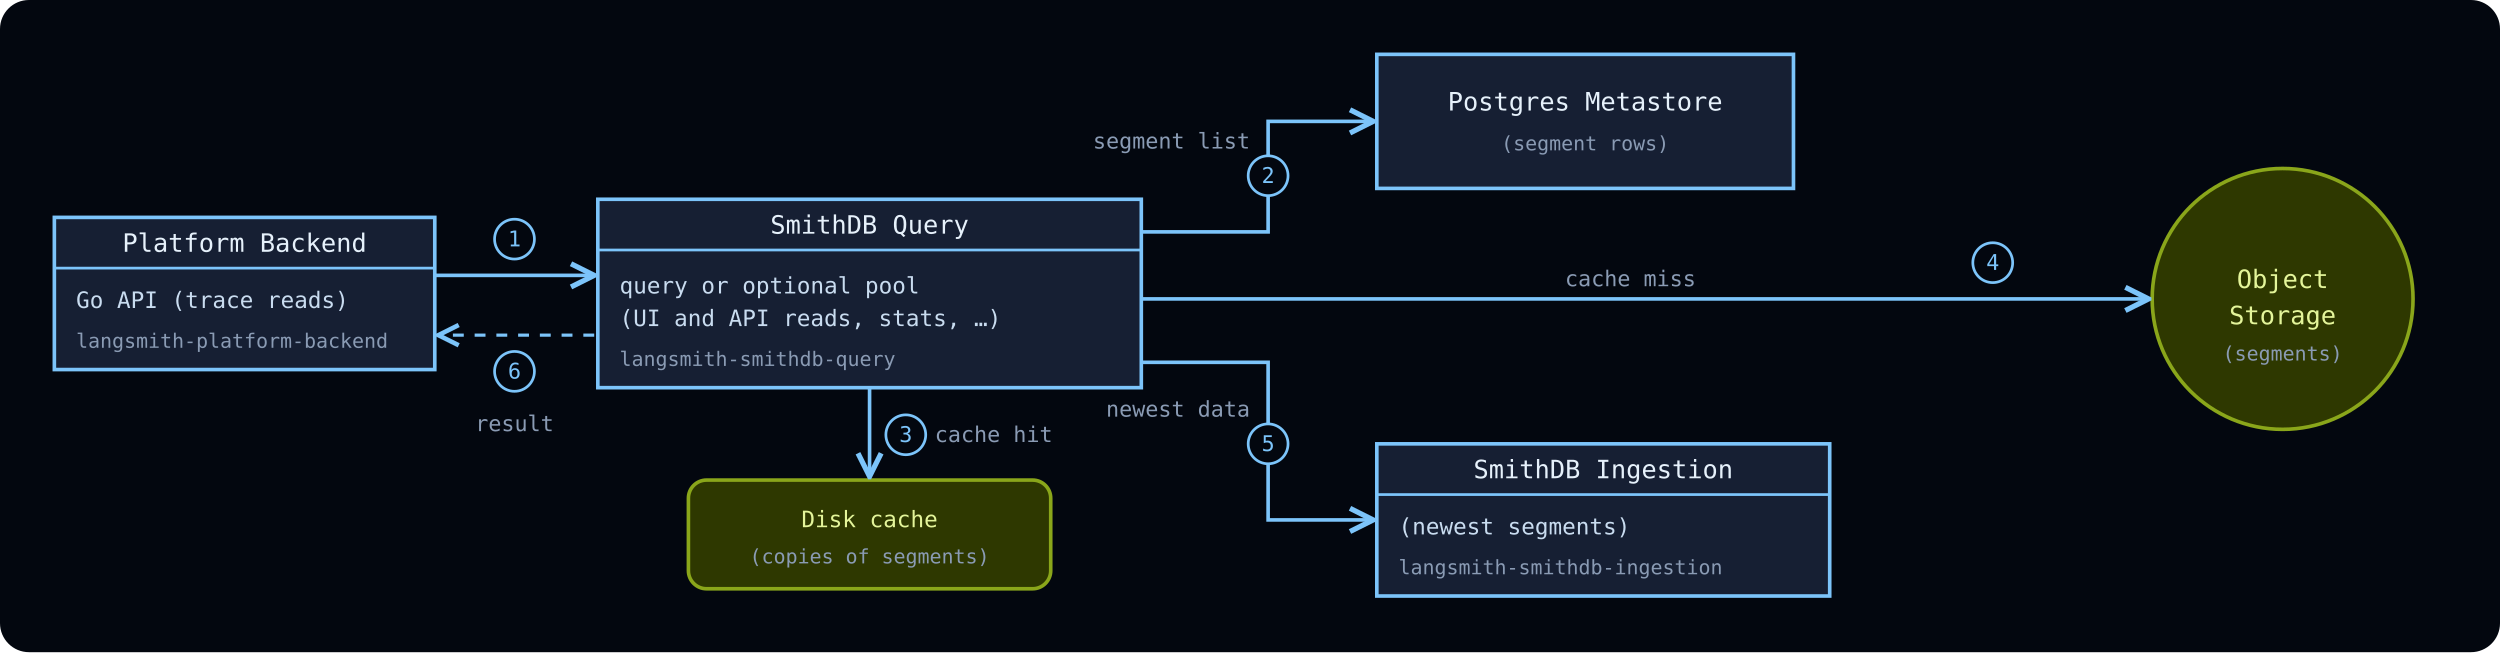
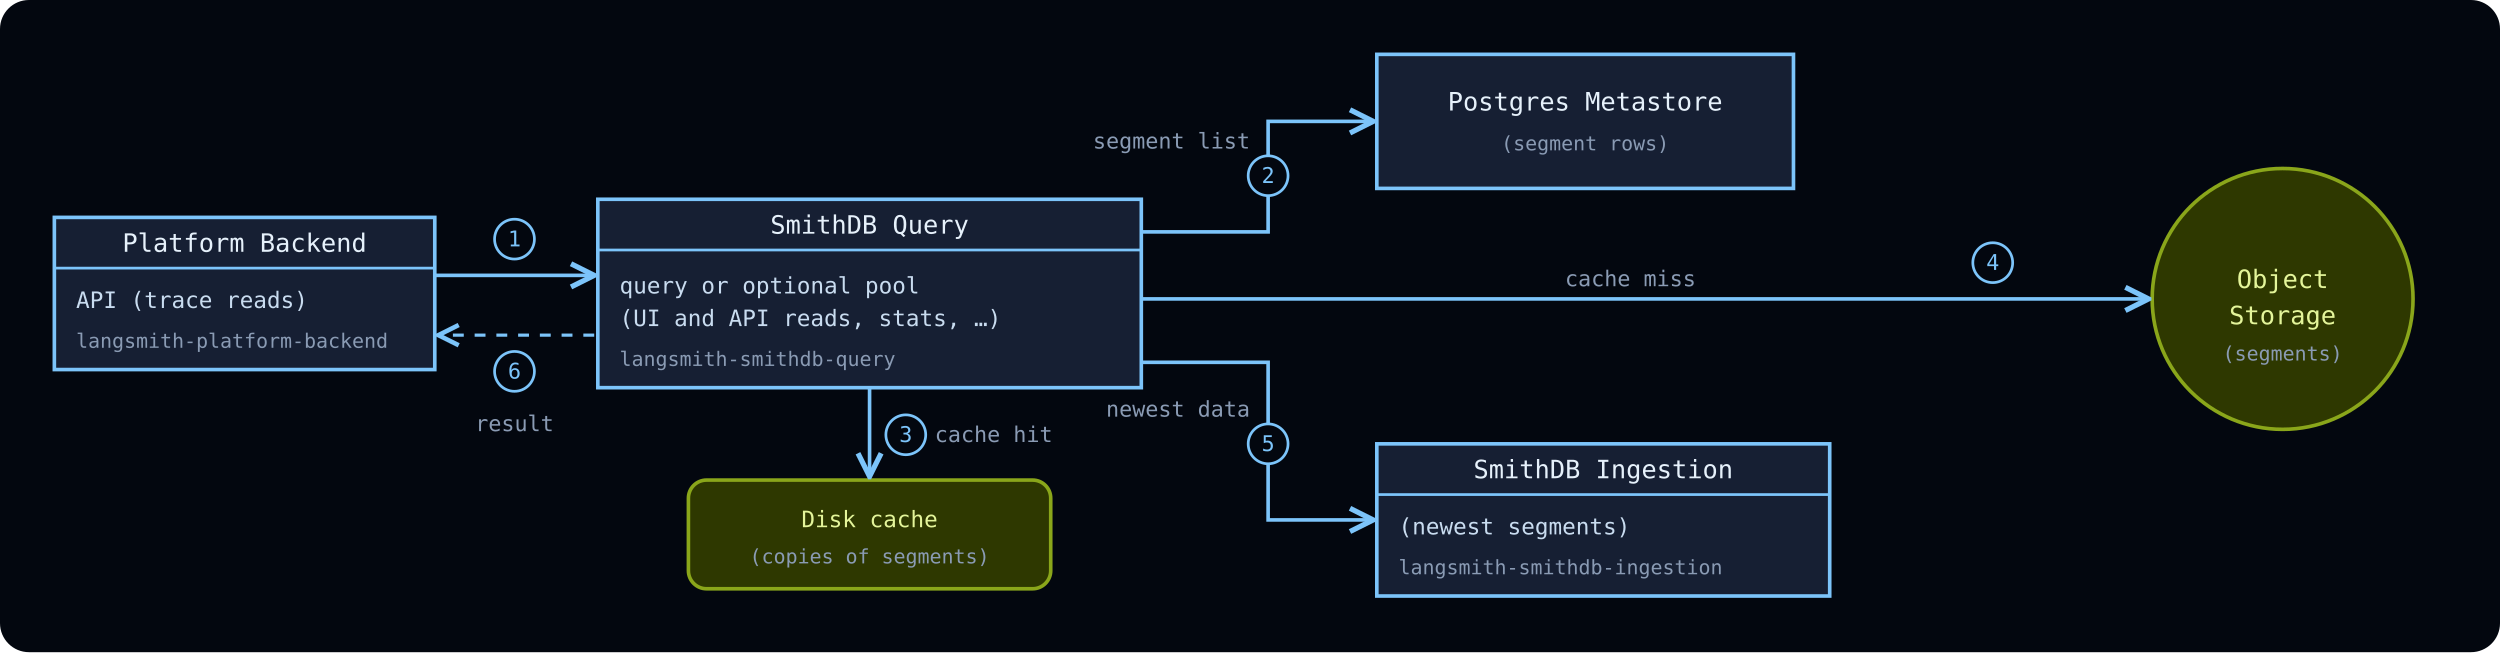
<svg xmlns="http://www.w3.org/2000/svg" id="diagram" style="color-scheme: dark" width="1380" height="360" viewBox="0 0 1380 360" role="img" aria-labelledby="title desc" font-family="ui-monospace, SFMono-Regular, Menlo, Consolas, monospace">
  <defs>
    <marker id="g" viewBox="0 0 10 10" refX="9" refY="5" markerWidth="8" markerHeight="8" orient="auto-start-reverse">
      <path d="M1 1 L9 5 L1 9" fill="none" stroke="#7cc4fa" stroke-width="1.8" />
    </marker>
  </defs>
  <rect x="0" y="0" width="1380" height="360" rx="16" fill="#03070f" />
  <rect x="30" y="120" width="210" height="84" fill="#161f33" stroke="#7cc4fa" stroke-width="2" />
  <line x1="30" y1="148" x2="240" y2="148" stroke="#7cc4fa" stroke-width="1.5" />
  <text x="135" y="139" text-anchor="middle" font-size="14" fill="#e6f1fb">Platform Backend</text>
-   <text x="42" y="170" font-size="12.5" fill="#c9dcf0">Go API (trace reads)</text>
+   <text x="42" y="170" font-size="12.5" fill="#c9dcf0">API (trace reads)</text>
  <text x="42" y="192" font-size="11" fill="#8a9bb4">langsmith-platform-backend</text>
  <rect x="330" y="110" width="300" height="104" fill="#161f33" stroke="#7cc4fa" stroke-width="2" />
  <line x1="330" y1="138" x2="630" y2="138" stroke="#7cc4fa" stroke-width="1.5" />
  <text x="480" y="129" text-anchor="middle" font-size="14" fill="#e6f1fb">SmithDB Query</text>
  <text x="342" y="162" font-size="12.5" fill="#c9dcf0">query or optional pool</text>
  <text x="342" y="180" font-size="12.5" fill="#c9dcf0">(UI and API reads, stats, …)</text>
  <text x="342" y="202" font-size="11" fill="#8a9bb4">langsmith-smithdb-query</text>
  <rect x="380" y="265" width="200" height="60" rx="10" fill="#2e3800" stroke="#8aa61a" stroke-width="2" />
  <text x="480" y="291" text-anchor="middle" font-size="12.5" fill="#e4f59a">Disk cache</text>
  <text x="480" y="311" text-anchor="middle" font-size="11" fill="#8a9bb4">(copies of segments)</text>
  <rect x="760" y="30" width="230" height="74" fill="#161f33" stroke="#7cc4fa" stroke-width="2" />
  <text x="875" y="61" text-anchor="middle" font-size="14" fill="#e6f1fb">Postgres Metastore</text>
  <text x="875" y="83" text-anchor="middle" font-size="11" fill="#8a9bb4">(segment rows)</text>
  <rect x="760" y="245" width="250" height="84" fill="#161f33" stroke="#7cc4fa" stroke-width="2" />
  <line x1="760" y1="273" x2="1010" y2="273" stroke="#7cc4fa" stroke-width="1.5" />
  <text x="885" y="264" text-anchor="middle" font-size="14" fill="#e6f1fb">SmithDB Ingestion</text>
  <text x="772" y="295" font-size="12.5" fill="#c9dcf0">(newest segments)</text>
  <text x="772" y="317" font-size="11" fill="#8a9bb4">langsmith-smithdb-ingestion</text>
  <circle cx="1260" cy="165" r="72" fill="#2e3800" stroke="#8aa61a" stroke-width="2" />
  <text x="1260" y="159" text-anchor="middle" font-size="14" fill="#e4f59a">Object</text>
  <text x="1260" y="179" text-anchor="middle" font-size="14" fill="#e4f59a">Storage</text>
  <text x="1260" y="199" text-anchor="middle" font-size="11" fill="#8a9bb4">(segments)</text>
  <path d="M240 152 H328" marker-end="url(#g)" stroke="#7cc4fa" stroke-width="2" fill="none" />
  <circle cx="284" cy="132" r="11" fill="#03070f" stroke="#7cc4fa" stroke-width="1.5" />
  <text x="284" y="136" text-anchor="middle" font-size="12" fill="#7cc4fa">1</text>
  <path d="M630 128 H700 V67 H758" marker-end="url(#g)" stroke="#7cc4fa" stroke-width="2" fill="none" />
  <text x="690" y="82" text-anchor="end" font-size="12" fill="#8a9bb4">segment list</text>
  <circle cx="700" cy="97" r="11" fill="#03070f" stroke="#7cc4fa" stroke-width="1.5" />
  <text x="700" y="101" text-anchor="middle" font-size="12" fill="#7cc4fa">2</text>
  <path d="M480 214 V263" marker-end="url(#g)" stroke="#7cc4fa" stroke-width="2" fill="none" />
  <text x="516" y="244" font-size="12" fill="#8a9bb4">cache hit</text>
  <circle cx="500" cy="240" r="11" fill="#03070f" stroke="#7cc4fa" stroke-width="1.5" />
  <text x="500" y="244" text-anchor="middle" font-size="12" fill="#7cc4fa">3</text>
  <path d="M630 165 H1186" marker-end="url(#g)" stroke="#7cc4fa" stroke-width="2" fill="none" />
  <text x="900" y="158" text-anchor="middle" font-size="12" fill="#8a9bb4">cache miss</text>
  <circle cx="1100" cy="145" r="11" fill="#03070f" stroke="#7cc4fa" stroke-width="1.5" />
  <text x="1100" y="149" text-anchor="middle" font-size="12" fill="#7cc4fa">4</text>
  <path d="M630 200 H700 V287 H758" marker-end="url(#g)" stroke="#7cc4fa" stroke-width="2" fill="none" />
  <text x="690" y="230" text-anchor="end" font-size="12" fill="#8a9bb4">newest data</text>
  <circle cx="700" cy="245" r="11" fill="#03070f" stroke="#7cc4fa" stroke-width="1.5" />
  <text x="700" y="249" text-anchor="middle" font-size="12" fill="#7cc4fa">5</text>
  <path d="M328 185 H242" marker-end="url(#g)" stroke="#7cc4fa" stroke-width="1.75" fill="none" stroke-dasharray="6 6" />
  <circle cx="284" cy="205" r="11" fill="#03070f" stroke="#7cc4fa" stroke-width="1.5" />
  <text x="284" y="209" text-anchor="middle" font-size="12" fill="#7cc4fa">6</text>
  <text x="284" y="238" text-anchor="middle" font-size="12" fill="#8a9bb4">result</text>
</svg>
